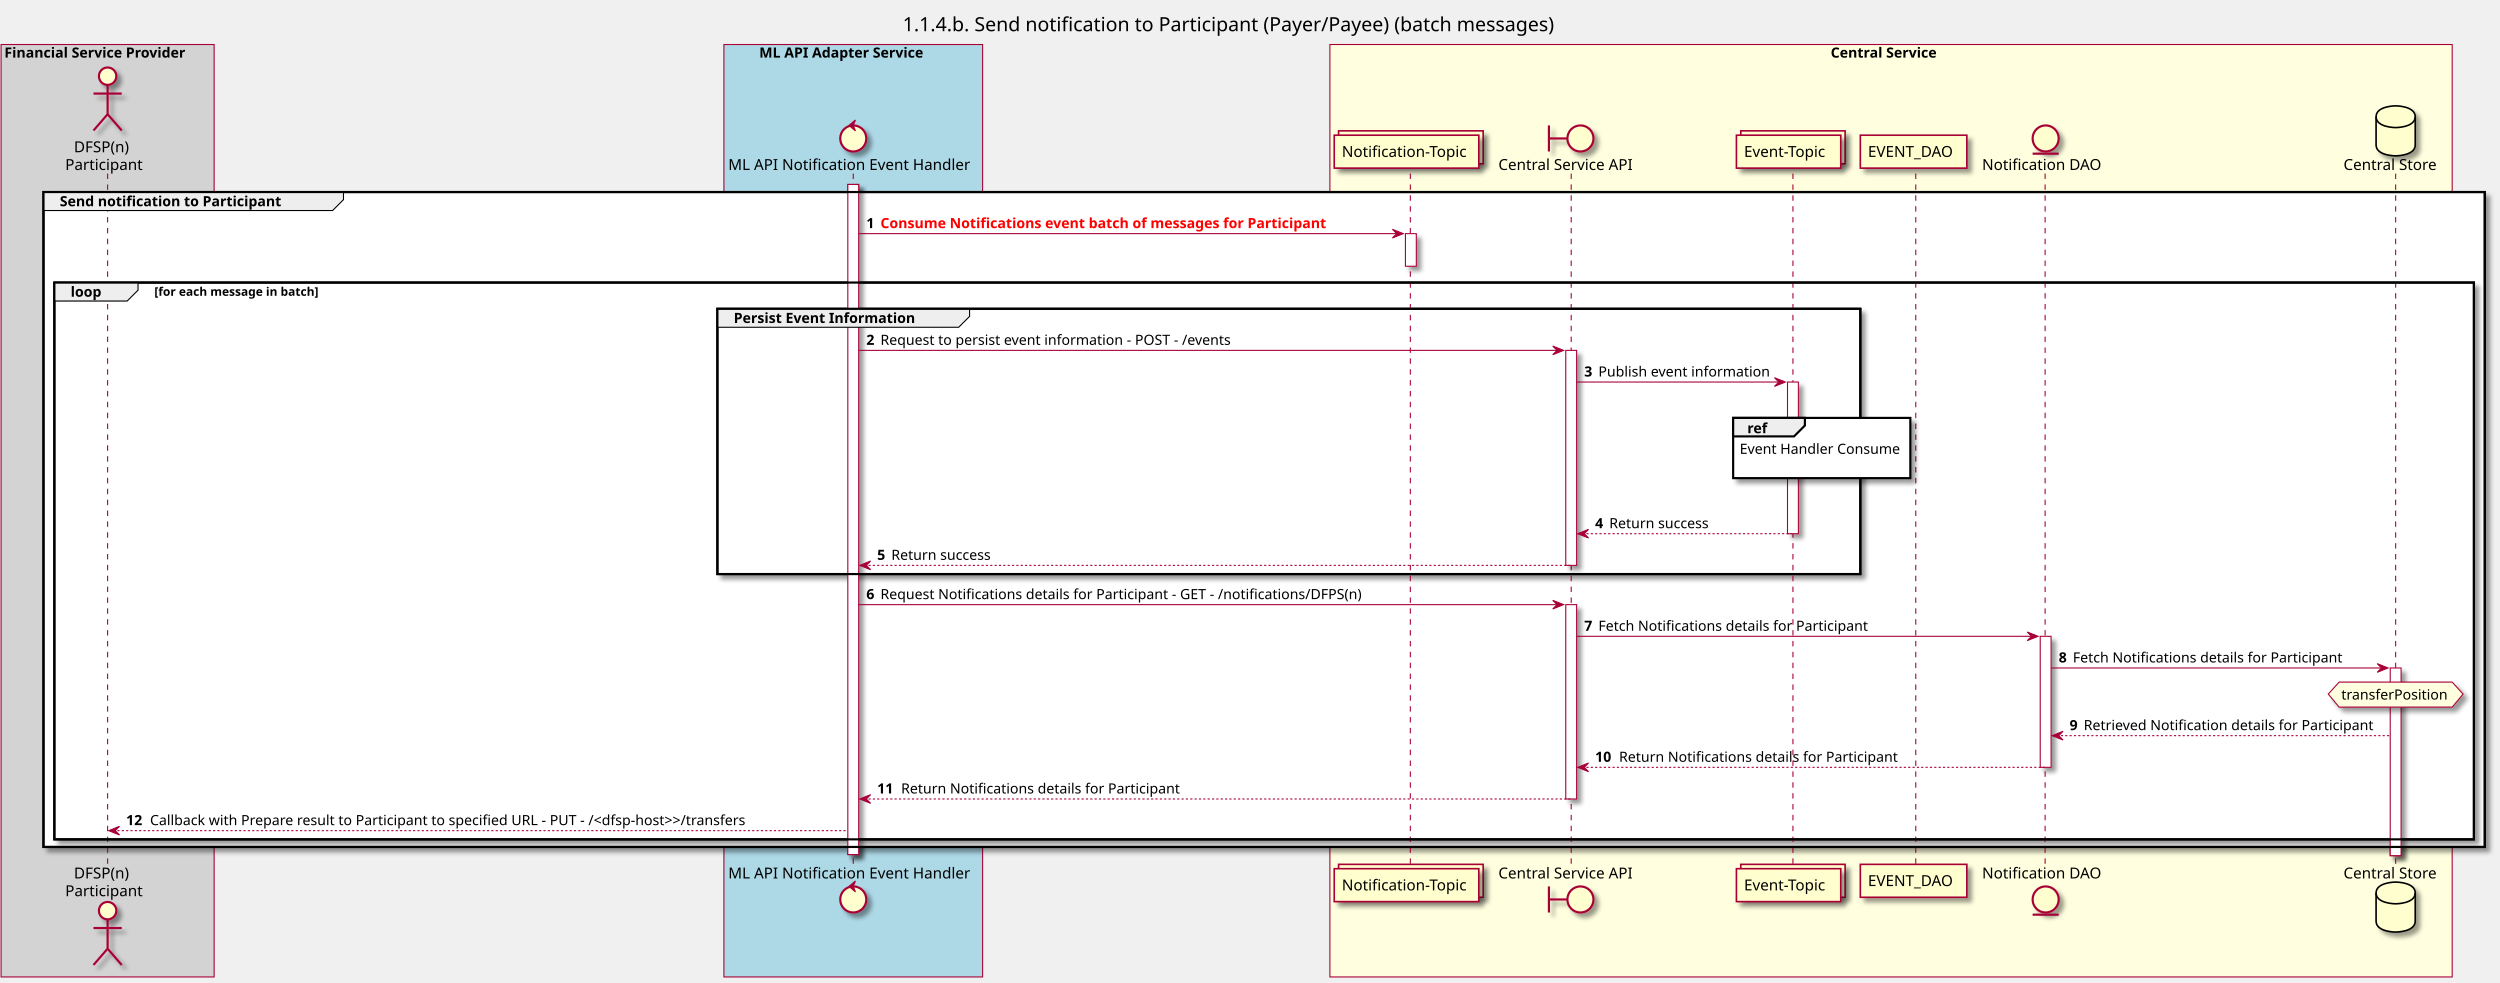
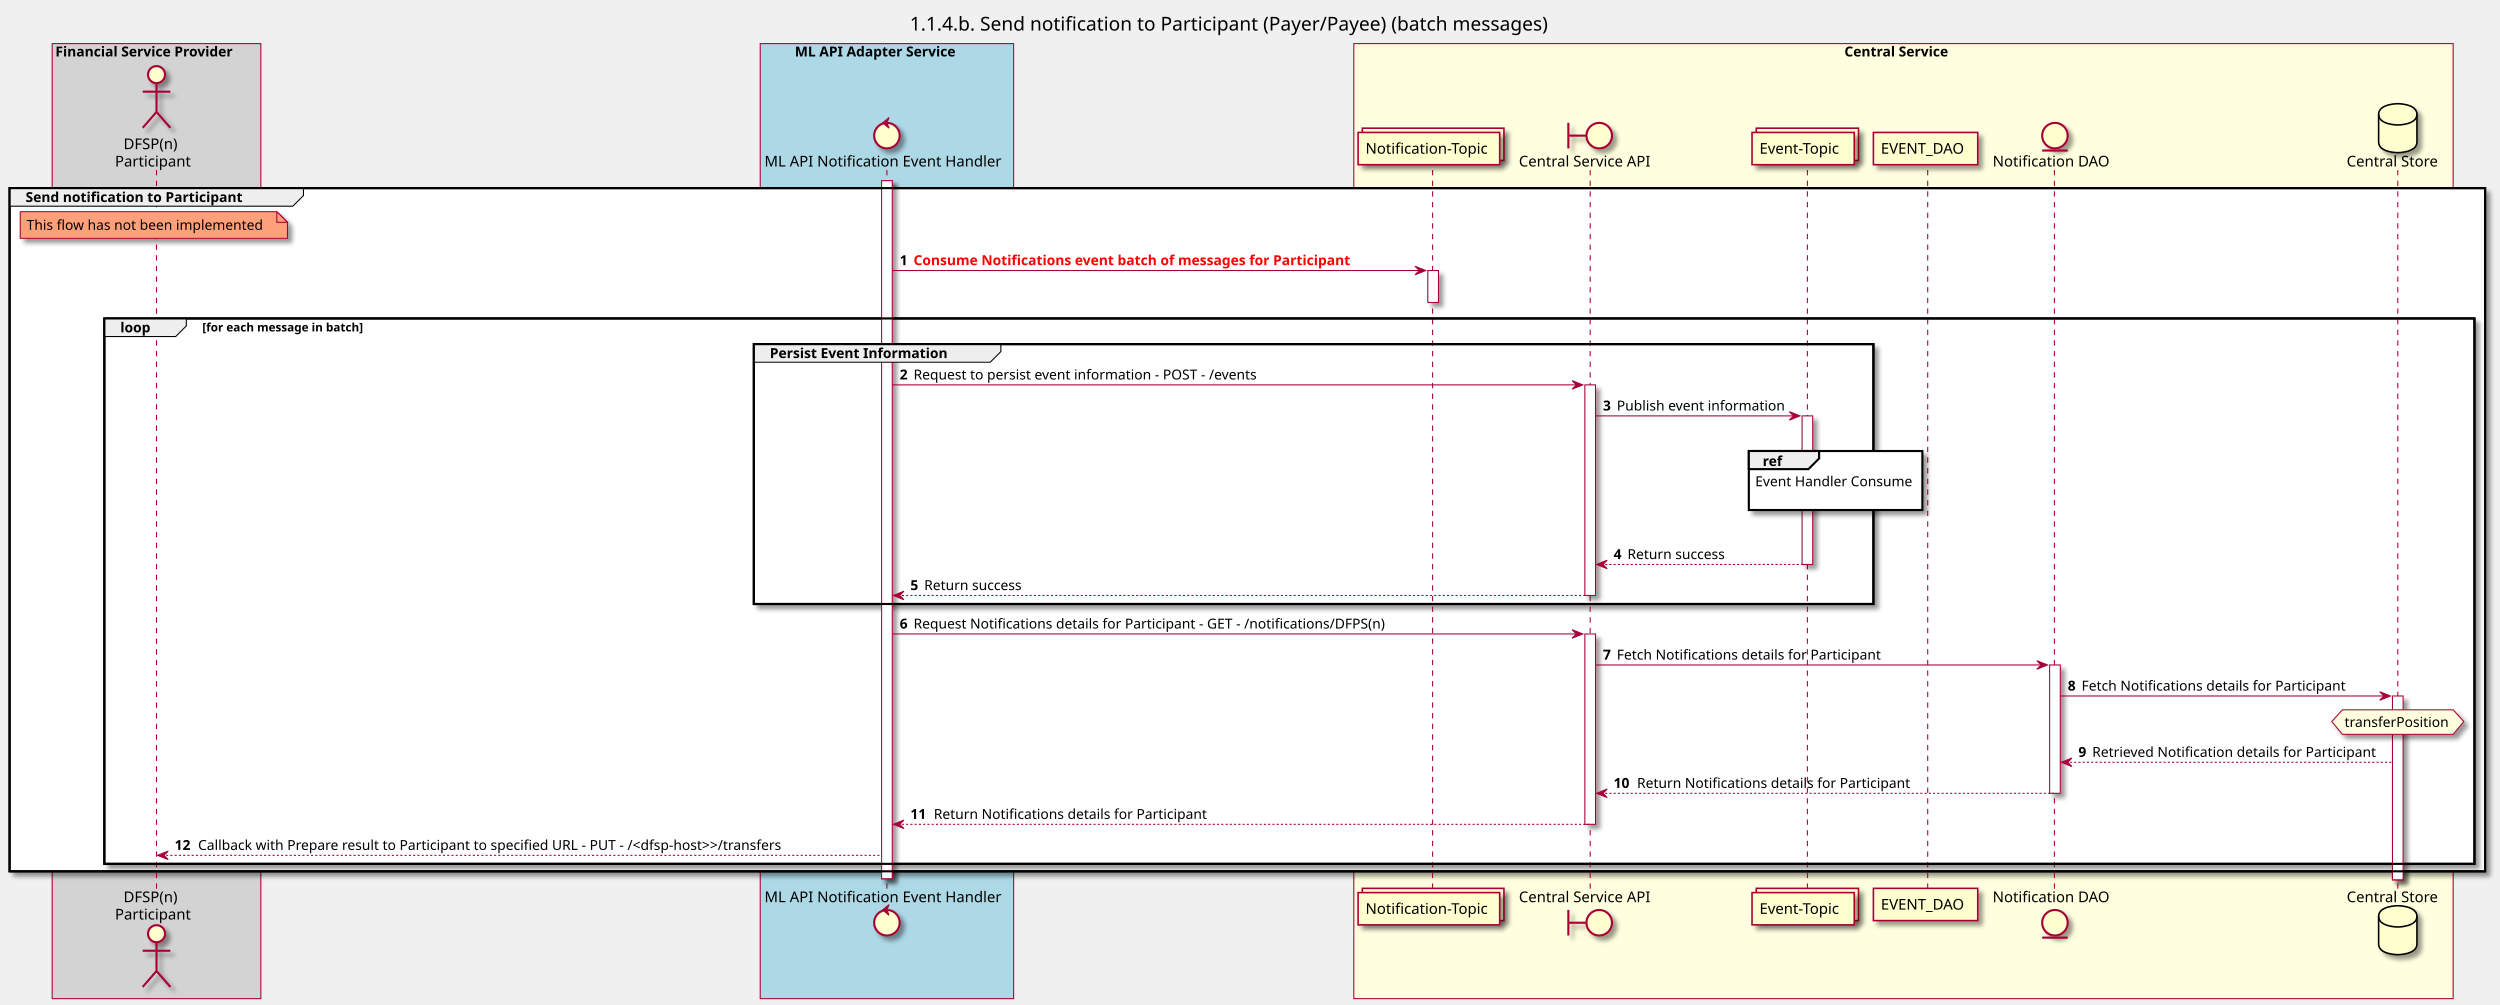
- <svg xmlns="http://www.w3.org/2000/svg" height="904" preserveAspectRatio="none" style="width:2300px;height:904px" width="2300">
+ <svg xmlns="http://www.w3.org/2000/svg" height="943" preserveAspectRatio="none" style="width:2348px;height:943px" width="2348">
  <defs>
    <filter height="300%" id="a" width="300%" x="-1" y="-1">
      <feGaussianBlur result="blurOut" stdDeviation="2" />
      <feColorMatrix in="blurOut" result="blurOut2" values="0 0 0 0 0 0 0 0 0 0 0 0 0 0 0 0 0 0 .4 0" />
      <feOffset dx="4" dy="4" in="blurOut2" result="blurOut3" />
      <feBlend in="SourceGraphic" in2="blurOut3" />
    </filter>
  </defs>
-   <text font-family="sans-serif" font-size="18" lengthAdjust="spacingAndGlyphs" textLength="635" x="830.5" y="28.708">
+   <text font-family="sans-serif" font-size="18" lengthAdjust="spacingAndGlyphs" textLength="635" x="854.5" y="28.708">
    1.1.4.b. Send notification to Participant (Payer/Payee) (batch messages)
  </text>
-   <path fill="#D3D3D3" stroke="#a80036" d="M1 40.953h196v857.844H1z" />
-   <text font-family="sans-serif" font-size="13" font-weight="bold" lengthAdjust="spacingAndGlyphs" textLength="190" x="4" y="53.02">
+   <path fill="#D3D3D3" stroke="#a80036" d="M49 40.953h196V937.93H49z" />
+   <text font-family="sans-serif" font-size="13" font-weight="bold" lengthAdjust="spacingAndGlyphs" textLength="190" x="52" y="53.02">
    Financial Service Provider
  </text>
-   <path fill="#ADD8E6" stroke="#a80036" d="M666 40.953h238v857.844H666z" />
-   <text font-family="sans-serif" font-size="13" font-weight="bold" lengthAdjust="spacingAndGlyphs" textLength="173" x="698.5" y="53.02">
+   <path fill="#ADD8E6" stroke="#a80036" d="M714 40.953h238V937.93H714z" />
+   <text font-family="sans-serif" font-size="13" font-weight="bold" lengthAdjust="spacingAndGlyphs" textLength="173" x="746.5" y="53.02">
    ML API Adapter Service
  </text>
-   <path fill="#FFFFE0" stroke="#a80036" d="M1223.5 40.953H2256v857.844H1223.5z" />
-   <text font-family="sans-serif" font-size="13" font-weight="bold" lengthAdjust="spacingAndGlyphs" textLength="111" x="1684.25" y="53.02">
+   <path fill="#FFFFE0" stroke="#a80036" d="M1271.5 40.953H2304V937.93H1271.5z" />
+   <text font-family="sans-serif" font-size="13" font-weight="bold" lengthAdjust="spacingAndGlyphs" textLength="111" x="1732.25" y="53.02">
    Central Service
  </text>
-   <path fill="#FFF" filter="url(#a)" stroke="#a80036" d="M780 169.68h10v616.523h-10zM1293 214.945h10v30h-10zM1440.5 322.344h10v197.797h-10zM1440.5 556.273h10V735.07h-10zM1644.5 351.477h10v139.531h-10zM1877 585.406h10v120.531h-10zM2199 614.539h10v172.664h-10z" />
-   <path fill="#FFF" filter="url(#a)" stroke="#000" stroke-width="2" d="M40 176.68h2246v602.523H40z" />
-   <path fill="#FFF" filter="url(#a)" stroke="#000" stroke-width="2" d="M50 259.945h2226v512.258H50z" />
-   <path fill="#FFF" filter="url(#a)" stroke="#000" stroke-width="2" d="M660 284.078h1051.5v244.063H660z" />
-   <path stroke="#a80036" stroke-dasharray="5,5" d="M99 159.68v636.523M785 159.68v636.523M1297.5 159.68v636.523M1445.5 159.68v636.523M1649.5 159.68v636.523M1762.5 159.68v636.523M1881.5 159.68v636.523M2204 159.68v636.523" />
-   <text font-family="sans-serif" font-size="14" lengthAdjust="spacingAndGlyphs" textLength="56" x="68" y="140.081">
+   <path fill="#FFF" filter="url(#a)" stroke="#a80036" d="M828 169.68h10v655.656h-10zM1341 254.078h10v30h-10zM1488.5 361.477h10v197.797h-10zM1488.5 595.406h10v178.797h-10zM1692.5 390.609h10V530.14h-10zM1925 624.539h10V745.07h-10zM2247 653.672h10v172.664h-10z" />
+   <path fill="#FFF" filter="url(#a)" stroke="#000" stroke-width="2" d="M9 176.68h2325v641.656H9z" />
+   <path fill="#FFF" filter="url(#a)" stroke="#000" stroke-width="2" d="M98 299.078h2226v512.258H98z" />
+   <path fill="#FFF" filter="url(#a)" stroke="#000" stroke-width="2" d="M708 323.211h1051.5v244.063H708z" />
+   <path stroke="#a80036" stroke-dasharray="5,5" d="M147 159.68v675.656M833 159.68v675.656M1345.5 159.68v675.656M1493.5 159.68v675.656M1697.5 159.68v675.656M1810.5 159.68v675.656M1929.5 159.68v675.656M2252 159.68v675.656" />
+   <text font-family="sans-serif" font-size="14" lengthAdjust="spacingAndGlyphs" textLength="56" x="116" y="140.081">
    DFSP(n)
  </text>
-   <text font-family="sans-serif" font-size="14" lengthAdjust="spacingAndGlyphs" textLength="72" x="60" y="156.378">
+   <text font-family="sans-serif" font-size="14" lengthAdjust="spacingAndGlyphs" textLength="72" x="108" y="156.378">
    Participant
  </text>
-   <circle cx="99" cy="70.086" fill="#FEFECE" filter="url(#a)" stroke="#a80036" stroke-width="2" r="8" />
-   <path d="M99 78.086v27m-13-19h26m-13 19l-13 15m13-15l13 15" fill="none" filter="url(#a)" stroke="#a80036" stroke-width="2" />
-   <text font-family="sans-serif" font-size="14" lengthAdjust="spacingAndGlyphs" textLength="56" x="68" y="808.198">
+   <circle cx="147" cy="70.086" fill="#FEFECE" filter="url(#a)" stroke="#a80036" stroke-width="2" r="8" />
+   <path d="M147 78.086v27m-13-19h26m-13 19l-13 15m13-15l13 15" fill="none" filter="url(#a)" stroke="#a80036" stroke-width="2" />
+   <text font-family="sans-serif" font-size="14" lengthAdjust="spacingAndGlyphs" textLength="56" x="116" y="847.331">
    DFSP(n)
  </text>
-   <text font-family="sans-serif" font-size="14" lengthAdjust="spacingAndGlyphs" textLength="72" x="60" y="824.495">
+   <text font-family="sans-serif" font-size="14" lengthAdjust="spacingAndGlyphs" textLength="72" x="108" y="863.628">
    Participant
  </text>
-   <circle cx="99" cy="837.797" fill="#FEFECE" filter="url(#a)" stroke="#a80036" stroke-width="2" r="8" />
-   <path d="M99 845.797v27m-13-19h26m-13 19l-13 15m13-15l13 15" fill="none" filter="url(#a)" stroke="#a80036" stroke-width="2" />
-   <text font-family="sans-serif" font-size="14" lengthAdjust="spacingAndGlyphs" textLength="224" x="670" y="156.378">
+   <circle cx="147" cy="876.93" fill="#FEFECE" filter="url(#a)" stroke="#a80036" stroke-width="2" r="8" />
+   <path d="M147 884.93v27m-13-19h26m-13 19l-13 15m13-15l13 15" fill="none" filter="url(#a)" stroke="#a80036" stroke-width="2" />
+   <text font-family="sans-serif" font-size="14" lengthAdjust="spacingAndGlyphs" textLength="224" x="718" y="156.378">
    ML API Notification Event Handler
  </text>
-   <circle cx="785" cy="127.383" fill="#FEFECE" filter="url(#a)" stroke="#a80036" stroke-width="2" r="12" />
-   <path fill="#A80036" stroke="#a80036" d="M781 115.383l6-5-2 5 2 5-6-5z" />
-   <text font-family="sans-serif" font-size="14" lengthAdjust="spacingAndGlyphs" textLength="224" x="670" y="808.198">
+   <circle cx="833" cy="127.383" fill="#FEFECE" filter="url(#a)" stroke="#a80036" stroke-width="2" r="12" />
+   <path fill="#A80036" stroke="#a80036" d="M829 115.383l6-5-2 5 2 5-6-5z" />
+   <text font-family="sans-serif" font-size="14" lengthAdjust="spacingAndGlyphs" textLength="224" x="718" y="847.331">
    ML API Notification Event Handler
  </text>
-   <circle cx="785" cy="827.5" fill="#FEFECE" filter="url(#a)" stroke="#a80036" stroke-width="2" r="12" />
-   <path fill="#A80036" stroke="#a80036" d="M781 815.5l6-5-2 5 2 5-6-5z" />
-   <path fill="#FEFECE" filter="url(#a)" stroke="#a80036" stroke-width="1.5" d="M1231.5 120.383h133v30.297h-133z" />
-   <path fill="#FEFECE" filter="url(#a)" stroke="#a80036" stroke-width="1.5" d="M1227.5 124.383h133v30.297h-133z" />
-   <text font-family="sans-serif" font-size="14" lengthAdjust="spacingAndGlyphs" textLength="119" x="1234.5" y="144.378">
+   <circle cx="833" cy="866.633" fill="#FEFECE" filter="url(#a)" stroke="#a80036" stroke-width="2" r="12" />
+   <path fill="#A80036" stroke="#a80036" d="M829 854.633l6-5-2 5 2 5-6-5z" />
+   <path fill="#FEFECE" filter="url(#a)" stroke="#a80036" stroke-width="1.5" d="M1279.5 120.383h133v30.297h-133z" />
+   <path fill="#FEFECE" filter="url(#a)" stroke="#a80036" stroke-width="1.5" d="M1275.5 124.383h133v30.297h-133z" />
+   <text font-family="sans-serif" font-size="14" lengthAdjust="spacingAndGlyphs" textLength="119" x="1282.5" y="144.378">
    Notification-Topic
  </text>
-   <path fill="#FEFECE" filter="url(#a)" stroke="#a80036" stroke-width="1.5" d="M1231.5 795.203h133V825.5h-133z" />
-   <path fill="#FEFECE" filter="url(#a)" stroke="#a80036" stroke-width="1.5" d="M1227.5 799.203h133V829.5h-133z" />
-   <text font-family="sans-serif" font-size="14" lengthAdjust="spacingAndGlyphs" textLength="119" x="1234.5" y="819.198">
+   <path fill="#FEFECE" filter="url(#a)" stroke="#a80036" stroke-width="1.5" d="M1279.5 834.336h133v30.297h-133z" />
+   <path fill="#FEFECE" filter="url(#a)" stroke="#a80036" stroke-width="1.5" d="M1275.5 838.336h133v30.297h-133z" />
+   <text font-family="sans-serif" font-size="14" lengthAdjust="spacingAndGlyphs" textLength="119" x="1282.5" y="858.331">
    Notification-Topic
  </text>
-   <text font-family="sans-serif" font-size="14" lengthAdjust="spacingAndGlyphs" textLength="128" x="1378.5" y="156.378">
+   <text font-family="sans-serif" font-size="14" lengthAdjust="spacingAndGlyphs" textLength="128" x="1426.5" y="156.378">
    Central Service API
  </text>
-   <path d="M1425 115.383v24m0-12h17" fill="none" filter="url(#a)" stroke="#a80036" stroke-width="2" />
-   <circle cx="1454" cy="127.383" fill="#FEFECE" filter="url(#a)" stroke="#a80036" stroke-width="2" r="12" />
-   <text font-family="sans-serif" font-size="14" lengthAdjust="spacingAndGlyphs" textLength="128" x="1378.5" y="808.198">
+   <path d="M1473 115.383v24m0-12h17" fill="none" filter="url(#a)" stroke="#a80036" stroke-width="2" />
+   <circle cx="1502" cy="127.383" fill="#FEFECE" filter="url(#a)" stroke="#a80036" stroke-width="2" r="12" />
+   <text font-family="sans-serif" font-size="14" lengthAdjust="spacingAndGlyphs" textLength="128" x="1426.5" y="847.331">
    Central Service API
  </text>
-   <path d="M1425 815.5v24m0-12h17" fill="none" filter="url(#a)" stroke="#a80036" stroke-width="2" />
-   <circle cx="1454" cy="827.5" fill="#FEFECE" filter="url(#a)" stroke="#a80036" stroke-width="2" r="12" />
-   <path fill="#FEFECE" filter="url(#a)" stroke="#a80036" stroke-width="1.5" d="M1601.5 120.383h96v30.297h-96z" />
-   <path fill="#FEFECE" filter="url(#a)" stroke="#a80036" stroke-width="1.5" d="M1597.5 124.383h96v30.297h-96z" />
-   <text font-family="sans-serif" font-size="14" lengthAdjust="spacingAndGlyphs" textLength="82" x="1604.5" y="144.378">
+   <path d="M1473 854.633v24m0-12h17" fill="none" filter="url(#a)" stroke="#a80036" stroke-width="2" />
+   <circle cx="1502" cy="866.633" fill="#FEFECE" filter="url(#a)" stroke="#a80036" stroke-width="2" r="12" />
+   <path fill="#FEFECE" filter="url(#a)" stroke="#a80036" stroke-width="1.5" d="M1649.5 120.383h96v30.297h-96z" />
+   <path fill="#FEFECE" filter="url(#a)" stroke="#a80036" stroke-width="1.5" d="M1645.5 124.383h96v30.297h-96z" />
+   <text font-family="sans-serif" font-size="14" lengthAdjust="spacingAndGlyphs" textLength="82" x="1652.5" y="144.378">
    Event-Topic
  </text>
-   <path fill="#FEFECE" filter="url(#a)" stroke="#a80036" stroke-width="1.5" d="M1601.5 795.203h96V825.5h-96z" />
-   <path fill="#FEFECE" filter="url(#a)" stroke="#a80036" stroke-width="1.5" d="M1597.5 799.203h96V829.5h-96z" />
-   <text font-family="sans-serif" font-size="14" lengthAdjust="spacingAndGlyphs" textLength="82" x="1604.5" y="819.198">
+   <path fill="#FEFECE" filter="url(#a)" stroke="#a80036" stroke-width="1.5" d="M1649.5 834.336h96v30.297h-96z" />
+   <path fill="#FEFECE" filter="url(#a)" stroke="#a80036" stroke-width="1.5" d="M1645.5 838.336h96v30.297h-96z" />
+   <text font-family="sans-serif" font-size="14" lengthAdjust="spacingAndGlyphs" textLength="82" x="1652.5" y="858.331">
    Event-Topic
  </text>
-   <path fill="#FEFECE" filter="url(#a)" stroke="#a80036" stroke-width="1.5" d="M1711.5 124.383h98v30.297h-98z" />
-   <text font-family="sans-serif" font-size="14" lengthAdjust="spacingAndGlyphs" textLength="84" x="1718.5" y="144.378">
+   <path fill="#FEFECE" filter="url(#a)" stroke="#a80036" stroke-width="1.5" d="M1759.5 124.383h98v30.297h-98z" />
+   <text font-family="sans-serif" font-size="14" lengthAdjust="spacingAndGlyphs" textLength="84" x="1766.5" y="144.378">
    EVENT_DAO
  </text>
-   <path fill="#FEFECE" filter="url(#a)" stroke="#a80036" stroke-width="1.5" d="M1711.5 795.203h98V825.5h-98z" />
-   <text font-family="sans-serif" font-size="14" lengthAdjust="spacingAndGlyphs" textLength="84" x="1718.5" y="815.198">
+   <path fill="#FEFECE" filter="url(#a)" stroke="#a80036" stroke-width="1.5" d="M1759.5 834.336h98v30.297h-98z" />
+   <text font-family="sans-serif" font-size="14" lengthAdjust="spacingAndGlyphs" textLength="84" x="1766.5" y="854.331">
    EVENT_DAO
  </text>
-   <text font-family="sans-serif" font-size="14" lengthAdjust="spacingAndGlyphs" textLength="111" x="1823.5" y="156.378">
+   <text font-family="sans-serif" font-size="14" lengthAdjust="spacingAndGlyphs" textLength="111" x="1871.5" y="156.378">
    Notification DAO
  </text>
-   <circle cx="1882" cy="127.383" fill="#FEFECE" filter="url(#a)" stroke="#a80036" stroke-width="2" r="12" />
-   <path stroke="#a80036" stroke-width="2" d="M1870 141.383h24" />
-   <text font-family="sans-serif" font-size="14" lengthAdjust="spacingAndGlyphs" textLength="111" x="1823.5" y="808.198">
+   <circle cx="1930" cy="127.383" fill="#FEFECE" filter="url(#a)" stroke="#a80036" stroke-width="2" r="12" />
+   <path stroke="#a80036" stroke-width="2" d="M1918 141.383h24" />
+   <text font-family="sans-serif" font-size="14" lengthAdjust="spacingAndGlyphs" textLength="111" x="1871.5" y="847.331">
    Notification DAO
  </text>
-   <circle cx="1882" cy="827.5" fill="#FEFECE" filter="url(#a)" stroke="#a80036" stroke-width="2" r="12" />
-   <path stroke="#a80036" stroke-width="2" d="M1870 841.5h24" />
-   <text font-family="sans-serif" font-size="14" lengthAdjust="spacingAndGlyphs" textLength="90" x="2156" y="156.378">
+   <circle cx="1930" cy="866.633" fill="#FEFECE" filter="url(#a)" stroke="#a80036" stroke-width="2" r="12" />
+   <path stroke="#a80036" stroke-width="2" d="M1918 880.633h24" />
+   <text font-family="sans-serif" font-size="14" lengthAdjust="spacingAndGlyphs" textLength="90" x="2204" y="156.378">
    Central Store
  </text>
-   <path d="M2186 107.383c0-10 18-10 18-10s18 0 18 10v26c0 10-18 10-18 10s-18 0-18-10v-26" fill="#FEFECE" filter="url(#a)" stroke="#000" stroke-width="1.5" />
-   <path d="M2186 107.383c0 10 18 10 18 10s18 0 18-10" fill="none" stroke="#000" stroke-width="1.5" />
-   <text font-family="sans-serif" font-size="14" lengthAdjust="spacingAndGlyphs" textLength="90" x="2156" y="808.198">
+   <path d="M2234 107.383c0-10 18-10 18-10s18 0 18 10v26c0 10-18 10-18 10s-18 0-18-10v-26" fill="#FEFECE" filter="url(#a)" stroke="#000" stroke-width="1.5" />
+   <path d="M2234 107.383c0 10 18 10 18 10s18 0 18-10" fill="none" stroke="#000" stroke-width="1.5" />
+   <text font-family="sans-serif" font-size="14" lengthAdjust="spacingAndGlyphs" textLength="90" x="2204" y="847.331">
    Central Store
  </text>
-   <path d="M2186 821.5c0-10 18-10 18-10s18 0 18 10v26c0 10-18 10-18 10s-18 0-18-10v-26" fill="#FEFECE" filter="url(#a)" stroke="#000" stroke-width="1.5" />
-   <path d="M2186 821.5c0 10 18 10 18 10s18 0 18-10" fill="none" stroke="#000" stroke-width="1.5" />
-   <path fill="#FFF" filter="url(#a)" stroke="#a80036" d="M780 169.68h10v616.523h-10zM1293 214.945h10v30h-10zM1440.5 322.344h10v197.797h-10zM1440.5 556.273h10V735.07h-10zM1644.5 351.477h10v139.531h-10zM1877 585.406h10v120.531h-10zM2199 614.539h10v172.664h-10z" />
-   <path d="M40 176.68h276v7l-10 10H40v-17" fill="#EEE" stroke="#000" />
-   <path fill="none" stroke="#000" stroke-width="2" d="M40 176.68h2246v602.523H40z" />
-   <text font-family="sans-serif" font-size="13" font-weight="bold" lengthAdjust="spacingAndGlyphs" textLength="231" x="55" y="189.747">
+   <path d="M2234 860.633c0-10 18-10 18-10s18 0 18 10v26c0 10-18 10-18 10s-18 0-18-10v-26" fill="#FEFECE" filter="url(#a)" stroke="#000" stroke-width="1.5" />
+   <path d="M2234 860.633c0 10 18 10 18 10s18 0 18-10" fill="none" stroke="#000" stroke-width="1.5" />
+   <path fill="#FFF" filter="url(#a)" stroke="#a80036" d="M828 169.68h10v655.656h-10zM1341 254.078h10v30h-10zM1488.5 361.477h10v197.797h-10zM1488.5 595.406h10v178.797h-10zM1692.5 390.609h10V530.14h-10zM1925 624.539h10V745.07h-10zM2247 653.672h10v172.664h-10z" />
+   <path d="M9 176.68h276v7l-10 10H9v-17" fill="#EEE" stroke="#000" />
+   <path fill="none" stroke="#000" stroke-width="2" d="M9 176.68h2325v641.656H9z" />
+   <text font-family="sans-serif" font-size="13" font-weight="bold" lengthAdjust="spacingAndGlyphs" textLength="231" x="24" y="189.747">
    Send notification to Participant
  </text>
-   <path fill="#A80036" stroke="#a80036" d="M1281 210.945l10 4-10 4 4-4z" />
-   <path stroke="#a80036" d="M790 214.945h497" />
-   <text font-family="sans-serif" font-size="13" font-weight="bold" lengthAdjust="spacingAndGlyphs" textLength="9" x="797" y="209.879">
+   <path d="M19 198.813v25h251v-15l-10-10H19" fill="#FFA07A" filter="url(#a)" stroke="#a80036" />
+   <path d="M260 198.813v10h10l-10-10" fill="#FFA07A" stroke="#a80036" />
+   <text font-family="sans-serif" font-size="13" lengthAdjust="spacingAndGlyphs" textLength="230" x="25" y="215.879">
+     This flow has not been implemented
+   </text>
+   <path fill="#A80036" stroke="#a80036" d="M1329 250.078l10 4-10 4 4-4z" />
+   <path stroke="#a80036" d="M838 254.078h497" />
+   <text font-family="sans-serif" font-size="13" font-weight="bold" lengthAdjust="spacingAndGlyphs" textLength="9" x="845" y="249.012">
    1
  </text>
-   <text fill="red" font-family="sans-serif" font-size="13" font-weight="bold" lengthAdjust="spacingAndGlyphs" textLength="471" x="810" y="209.879">
+   <text fill="red" font-family="sans-serif" font-size="13" font-weight="bold" lengthAdjust="spacingAndGlyphs" textLength="471" x="858" y="249.012">
    Consume Notifications event batch of messages for Participant
  </text>
-   <path d="M50 259.945h77v7l-10 10H50v-17" fill="#EEE" stroke="#000" />
-   <path fill="none" stroke="#000" stroke-width="2" d="M50 259.945h2226v512.258H50z" />
-   <text font-family="sans-serif" font-size="13" font-weight="bold" lengthAdjust="spacingAndGlyphs" textLength="32" x="65" y="273.012">
+   <path d="M98 299.078h77v7l-10 10H98v-17" fill="#EEE" stroke="#000" />
+   <path fill="none" stroke="#000" stroke-width="2" d="M98 299.078h2226v512.258H98z" />
+   <text font-family="sans-serif" font-size="13" font-weight="bold" lengthAdjust="spacingAndGlyphs" textLength="32" x="113" y="312.145">
    loop
  </text>
-   <text font-family="sans-serif" font-size="11" font-weight="bold" lengthAdjust="spacingAndGlyphs" textLength="180" x="142" y="272.156">
+   <text font-family="sans-serif" font-size="11" font-weight="bold" lengthAdjust="spacingAndGlyphs" textLength="180" x="190" y="311.289">
    [for each message in batch]
  </text>
-   <path d="M660 284.078h232v7l-10 10H660v-17" fill="#EEE" stroke="#000" />
-   <path fill="none" stroke="#000" stroke-width="2" d="M660 284.078h1051.5v244.063H660z" />
-   <text font-family="sans-serif" font-size="13" font-weight="bold" lengthAdjust="spacingAndGlyphs" textLength="187" x="675" y="297.145">
+   <path d="M708 323.21h232v7l-10 10H708v-17" fill="#EEE" stroke="#000" />
+   <path fill="none" stroke="#000" stroke-width="2" d="M708 323.211h1051.5v244.063H708z" />
+   <text font-family="sans-serif" font-size="13" font-weight="bold" lengthAdjust="spacingAndGlyphs" textLength="187" x="723" y="336.278">
    Persist Event Information
  </text>
-   <path fill="#A80036" stroke="#a80036" d="M1428.5 318.344l10 4-10 4 4-4z" />
-   <path stroke="#a80036" d="M790 322.344h644.5" />
-   <text font-family="sans-serif" font-size="13" font-weight="bold" lengthAdjust="spacingAndGlyphs" textLength="9" x="797" y="317.278">
+   <path fill="#A80036" stroke="#a80036" d="M1476.5 357.477l10 4-10 4 4-4z" />
+   <path stroke="#a80036" d="M838 361.477h644.5" />
+   <text font-family="sans-serif" font-size="13" font-weight="bold" lengthAdjust="spacingAndGlyphs" textLength="9" x="845" y="356.411">
    2
  </text>
-   <text font-family="sans-serif" font-size="13" lengthAdjust="spacingAndGlyphs" textLength="340" x="810" y="317.278">
+   <text font-family="sans-serif" font-size="13" lengthAdjust="spacingAndGlyphs" textLength="340" x="858" y="356.411">
    Request to persist event information - POST - /events
  </text>
-   <path fill="#A80036" stroke="#a80036" d="M1632.5 347.477l10 4-10 4 4-4z" />
-   <path stroke="#a80036" d="M1450.5 351.477h188" />
-   <text font-family="sans-serif" font-size="13" font-weight="bold" lengthAdjust="spacingAndGlyphs" textLength="9" x="1457.5" y="346.411">
+   <path fill="#A80036" stroke="#a80036" d="M1680.5 386.61l10 4-10 4 4-4z" />
+   <path stroke="#a80036" d="M1498.5 390.609h188" />
+   <text font-family="sans-serif" font-size="13" font-weight="bold" lengthAdjust="spacingAndGlyphs" textLength="9" x="1505.5" y="385.543">
    3
  </text>
-   <text font-family="sans-serif" font-size="13" lengthAdjust="spacingAndGlyphs" textLength="162" x="1470.5" y="346.411">
+   <text font-family="sans-serif" font-size="13" lengthAdjust="spacingAndGlyphs" textLength="162" x="1518.5" y="385.543">
    Publish event information
  </text>
-   <path fill="#FFF" filter="url(#a)" stroke="#000" stroke-width="2" d="M1594.5 384.477h163v55.398h-163z" />
-   <path fill="#EEE" stroke="#000" stroke-width="2" d="M1594.5 384.477h66v7l-10 10h-56v-17z" />
-   <text font-family="sans-serif" font-size="13" font-weight="bold" lengthAdjust="spacingAndGlyphs" textLength="21" x="1607.5" y="398.543">
+   <path fill="#FFF" filter="url(#a)" stroke="#000" stroke-width="2" d="M1642.5 423.609h163v55.398h-163z" />
+   <path fill="#EEE" stroke="#000" stroke-width="2" d="M1642.5 423.61h66v7l-10 10h-56v-17z" />
+   <text font-family="sans-serif" font-size="13" font-weight="bold" lengthAdjust="spacingAndGlyphs" textLength="21" x="1655.5" y="437.676">
    ref
  </text>
-   <text font-family="sans-serif" font-size="13" lengthAdjust="spacingAndGlyphs" textLength="155" x="1600.5" y="417.543">
+   <text font-family="sans-serif" font-size="13" lengthAdjust="spacingAndGlyphs" textLength="155" x="1648.5" y="456.676">
    Event Handler Consume
  </text>
-   <path fill="#A80036" stroke="#a80036" d="M1461.5 487.008l-10 4 10 4-4-4z" />
-   <path stroke="#a80036" stroke-dasharray="2,2" d="M1455.5 491.008h193" />
-   <text font-family="sans-serif" font-size="13" font-weight="bold" lengthAdjust="spacingAndGlyphs" textLength="9" x="1467.5" y="485.942">
+   <path fill="#A80036" stroke="#a80036" d="M1509.5 526.14l-10 4 10 4-4-4z" />
+   <path stroke="#a80036" stroke-dasharray="2,2" d="M1503.5 530.141h193" />
+   <text font-family="sans-serif" font-size="13" font-weight="bold" lengthAdjust="spacingAndGlyphs" textLength="9" x="1515.5" y="525.075">
    4
  </text>
-   <text font-family="sans-serif" font-size="13" lengthAdjust="spacingAndGlyphs" textLength="97" x="1480.5" y="485.942">
+   <text font-family="sans-serif" font-size="13" lengthAdjust="spacingAndGlyphs" textLength="97" x="1528.5" y="525.075">
    Return success
  </text>
-   <path fill="#A80036" stroke="#a80036" d="M801 516.14l-10 4 10 4-4-4z" />
-   <path stroke="#a80036" stroke-dasharray="2,2" d="M795 520.141h649.5" />
-   <text font-family="sans-serif" font-size="13" font-weight="bold" lengthAdjust="spacingAndGlyphs" textLength="9" x="807" y="515.075">
+   <path fill="#A80036" stroke="#a80036" d="M849 555.273l-10 4 10 4-4-4z" />
+   <path stroke="#a80036" stroke-dasharray="2,2" d="M843 559.273h649.5" />
+   <text font-family="sans-serif" font-size="13" font-weight="bold" lengthAdjust="spacingAndGlyphs" textLength="9" x="855" y="554.207">
    5
  </text>
-   <text font-family="sans-serif" font-size="13" lengthAdjust="spacingAndGlyphs" textLength="97" x="820" y="515.075">
+   <text font-family="sans-serif" font-size="13" lengthAdjust="spacingAndGlyphs" textLength="97" x="868" y="554.207">
    Return success
  </text>
-   <path fill="#A80036" stroke="#a80036" d="M1428.5 552.273l10 4-10 4 4-4z" />
-   <path stroke="#a80036" d="M790 556.273h644.5" />
-   <text font-family="sans-serif" font-size="13" font-weight="bold" lengthAdjust="spacingAndGlyphs" textLength="9" x="797" y="551.207">
+   <path fill="#A80036" stroke="#a80036" d="M1476.5 591.406l10 4-10 4 4-4z" />
+   <path stroke="#a80036" d="M838 595.406h644.5" />
+   <text font-family="sans-serif" font-size="13" font-weight="bold" lengthAdjust="spacingAndGlyphs" textLength="9" x="845" y="590.34">
    6
  </text>
-   <text font-family="sans-serif" font-size="13" lengthAdjust="spacingAndGlyphs" textLength="462" x="810" y="551.207">
+   <text font-family="sans-serif" font-size="13" lengthAdjust="spacingAndGlyphs" textLength="462" x="858" y="590.34">
    Request Notifications details for Participant - GET - /notifications/DFPS(n)
  </text>
-   <path fill="#A80036" stroke="#a80036" d="M1865 581.406l10 4-10 4 4-4z" />
-   <path stroke="#a80036" d="M1450.5 585.406H1871" />
-   <text font-family="sans-serif" font-size="13" font-weight="bold" lengthAdjust="spacingAndGlyphs" textLength="9" x="1457.5" y="580.34">
+   <path fill="#A80036" stroke="#a80036" d="M1913 620.54l10 4-10 4 4-4z" />
+   <path stroke="#a80036" d="M1498.5 624.539H1919" />
+   <text font-family="sans-serif" font-size="13" font-weight="bold" lengthAdjust="spacingAndGlyphs" textLength="9" x="1505.5" y="619.473">
    7
  </text>
-   <text font-family="sans-serif" font-size="13" lengthAdjust="spacingAndGlyphs" textLength="257" x="1470.5" y="580.34">
+   <text font-family="sans-serif" font-size="13" lengthAdjust="spacingAndGlyphs" textLength="257" x="1518.5" y="619.473">
    Fetch Notifications details for Participant
  </text>
-   <path fill="#A80036" stroke="#a80036" d="M2187 610.54l10 4-10 4 4-4z" />
-   <path stroke="#a80036" d="M1887 614.539h306" />
-   <text font-family="sans-serif" font-size="13" font-weight="bold" lengthAdjust="spacingAndGlyphs" textLength="9" x="1894" y="609.473">
+   <path fill="#A80036" stroke="#a80036" d="M2235 649.672l10 4-10 4 4-4z" />
+   <path stroke="#a80036" d="M1935 653.672h306" />
+   <text font-family="sans-serif" font-size="13" font-weight="bold" lengthAdjust="spacingAndGlyphs" textLength="9" x="1942" y="648.606">
    8
  </text>
-   <text font-family="sans-serif" font-size="13" lengthAdjust="spacingAndGlyphs" textLength="257" x="1907" y="609.473">
+   <text font-family="sans-serif" font-size="13" lengthAdjust="spacingAndGlyphs" textLength="257" x="1955" y="648.606">
    Fetch Notifications details for Participant
  </text>
-   <path fill="#FFFFE0" filter="url(#a)" stroke="#a80036" d="M2152 627.54h104l10 11-10 12h-104l-10-12 10-11z" />
-   <text font-family="sans-serif" font-size="13" lengthAdjust="spacingAndGlyphs" textLength="100" x="2154" y="643.606">
+   <path fill="#FFFFE0" filter="url(#a)" stroke="#a80036" d="M2200 666.672h104l10 11-10 12h-104l-10-12 10-11z" />
+   <text font-family="sans-serif" font-size="13" lengthAdjust="spacingAndGlyphs" textLength="100" x="2202" y="682.739">
    transferPosition
  </text>
-   <path fill="#A80036" stroke="#a80036" d="M1898 672.805l-10 4 10 4-4-4z" />
-   <path stroke="#a80036" stroke-dasharray="2,2" d="M1892 676.805h306" />
-   <text font-family="sans-serif" font-size="13" font-weight="bold" lengthAdjust="spacingAndGlyphs" textLength="9" x="1904" y="671.739">
+   <path fill="#A80036" stroke="#a80036" d="M1946 711.938l-10 4 10 4-4-4z" />
+   <path stroke="#a80036" stroke-dasharray="2,2" d="M1940 715.938h306" />
+   <text font-family="sans-serif" font-size="13" font-weight="bold" lengthAdjust="spacingAndGlyphs" textLength="9" x="1952" y="710.872">
    9
  </text>
-   <text font-family="sans-serif" font-size="13" lengthAdjust="spacingAndGlyphs" textLength="275" x="1917" y="671.739">
+   <text font-family="sans-serif" font-size="13" lengthAdjust="spacingAndGlyphs" textLength="275" x="1965" y="710.872">
    Retrieved Notification details for Participant
  </text>
-   <path fill="#A80036" stroke="#a80036" d="M1461.5 701.938l-10 4 10 4-4-4z" />
-   <path stroke="#a80036" stroke-dasharray="2,2" d="M1455.5 705.938H1881" />
-   <text font-family="sans-serif" font-size="13" font-weight="bold" lengthAdjust="spacingAndGlyphs" textLength="18" x="1467.5" y="700.872">
+   <path fill="#A80036" stroke="#a80036" d="M1509.5 741.07l-10 4 10 4-4-4z" />
+   <path stroke="#a80036" stroke-dasharray="2,2" d="M1503.5 745.07H1929" />
+   <text font-family="sans-serif" font-size="13" font-weight="bold" lengthAdjust="spacingAndGlyphs" textLength="18" x="1515.5" y="740.004">
    10
  </text>
-   <text font-family="sans-serif" font-size="13" lengthAdjust="spacingAndGlyphs" textLength="264" x="1489.5" y="700.872">
+   <text font-family="sans-serif" font-size="13" lengthAdjust="spacingAndGlyphs" textLength="264" x="1537.5" y="740.004">
    Return Notifications details for Participant
  </text>
-   <path fill="#A80036" stroke="#a80036" d="M801 731.07l-10 4 10 4-4-4z" />
-   <path stroke="#a80036" stroke-dasharray="2,2" d="M795 735.07h649.5" />
-   <text font-family="sans-serif" font-size="13" font-weight="bold" lengthAdjust="spacingAndGlyphs" textLength="18" x="807" y="730.004">
+   <path fill="#A80036" stroke="#a80036" d="M849 770.203l-10 4 10 4-4-4z" />
+   <path stroke="#a80036" stroke-dasharray="2,2" d="M843 774.203h649.5" />
+   <text font-family="sans-serif" font-size="13" font-weight="bold" lengthAdjust="spacingAndGlyphs" textLength="18" x="855" y="769.137">
    11
  </text>
-   <text font-family="sans-serif" font-size="13" lengthAdjust="spacingAndGlyphs" textLength="264" x="829" y="730.004">
+   <text font-family="sans-serif" font-size="13" lengthAdjust="spacingAndGlyphs" textLength="264" x="877" y="769.137">
    Return Notifications details for Participant
  </text>
-   <path fill="#A80036" stroke="#a80036" d="M110 760.203l-10 4 10 4-4-4z" />
-   <path stroke="#a80036" stroke-dasharray="2,2" d="M104 764.203h675" />
-   <text font-family="sans-serif" font-size="13" font-weight="bold" lengthAdjust="spacingAndGlyphs" textLength="18" x="116" y="759.137">
+   <path fill="#A80036" stroke="#a80036" d="M158 799.336l-10 4 10 4-4-4z" />
+   <path stroke="#a80036" stroke-dasharray="2,2" d="M152 803.336h675" />
+   <text font-family="sans-serif" font-size="13" font-weight="bold" lengthAdjust="spacingAndGlyphs" textLength="18" x="164" y="798.27">
    12
  </text>
-   <text font-family="sans-serif" font-size="13" lengthAdjust="spacingAndGlyphs" textLength="580" x="138" y="759.137">
+   <text font-family="sans-serif" font-size="13" lengthAdjust="spacingAndGlyphs" textLength="580" x="186" y="798.27">
    Callback with Prepare result to Participant to specified URL - PUT - /&lt;dfsp-host&gt;&gt;/transfers
  </text>
</svg>
